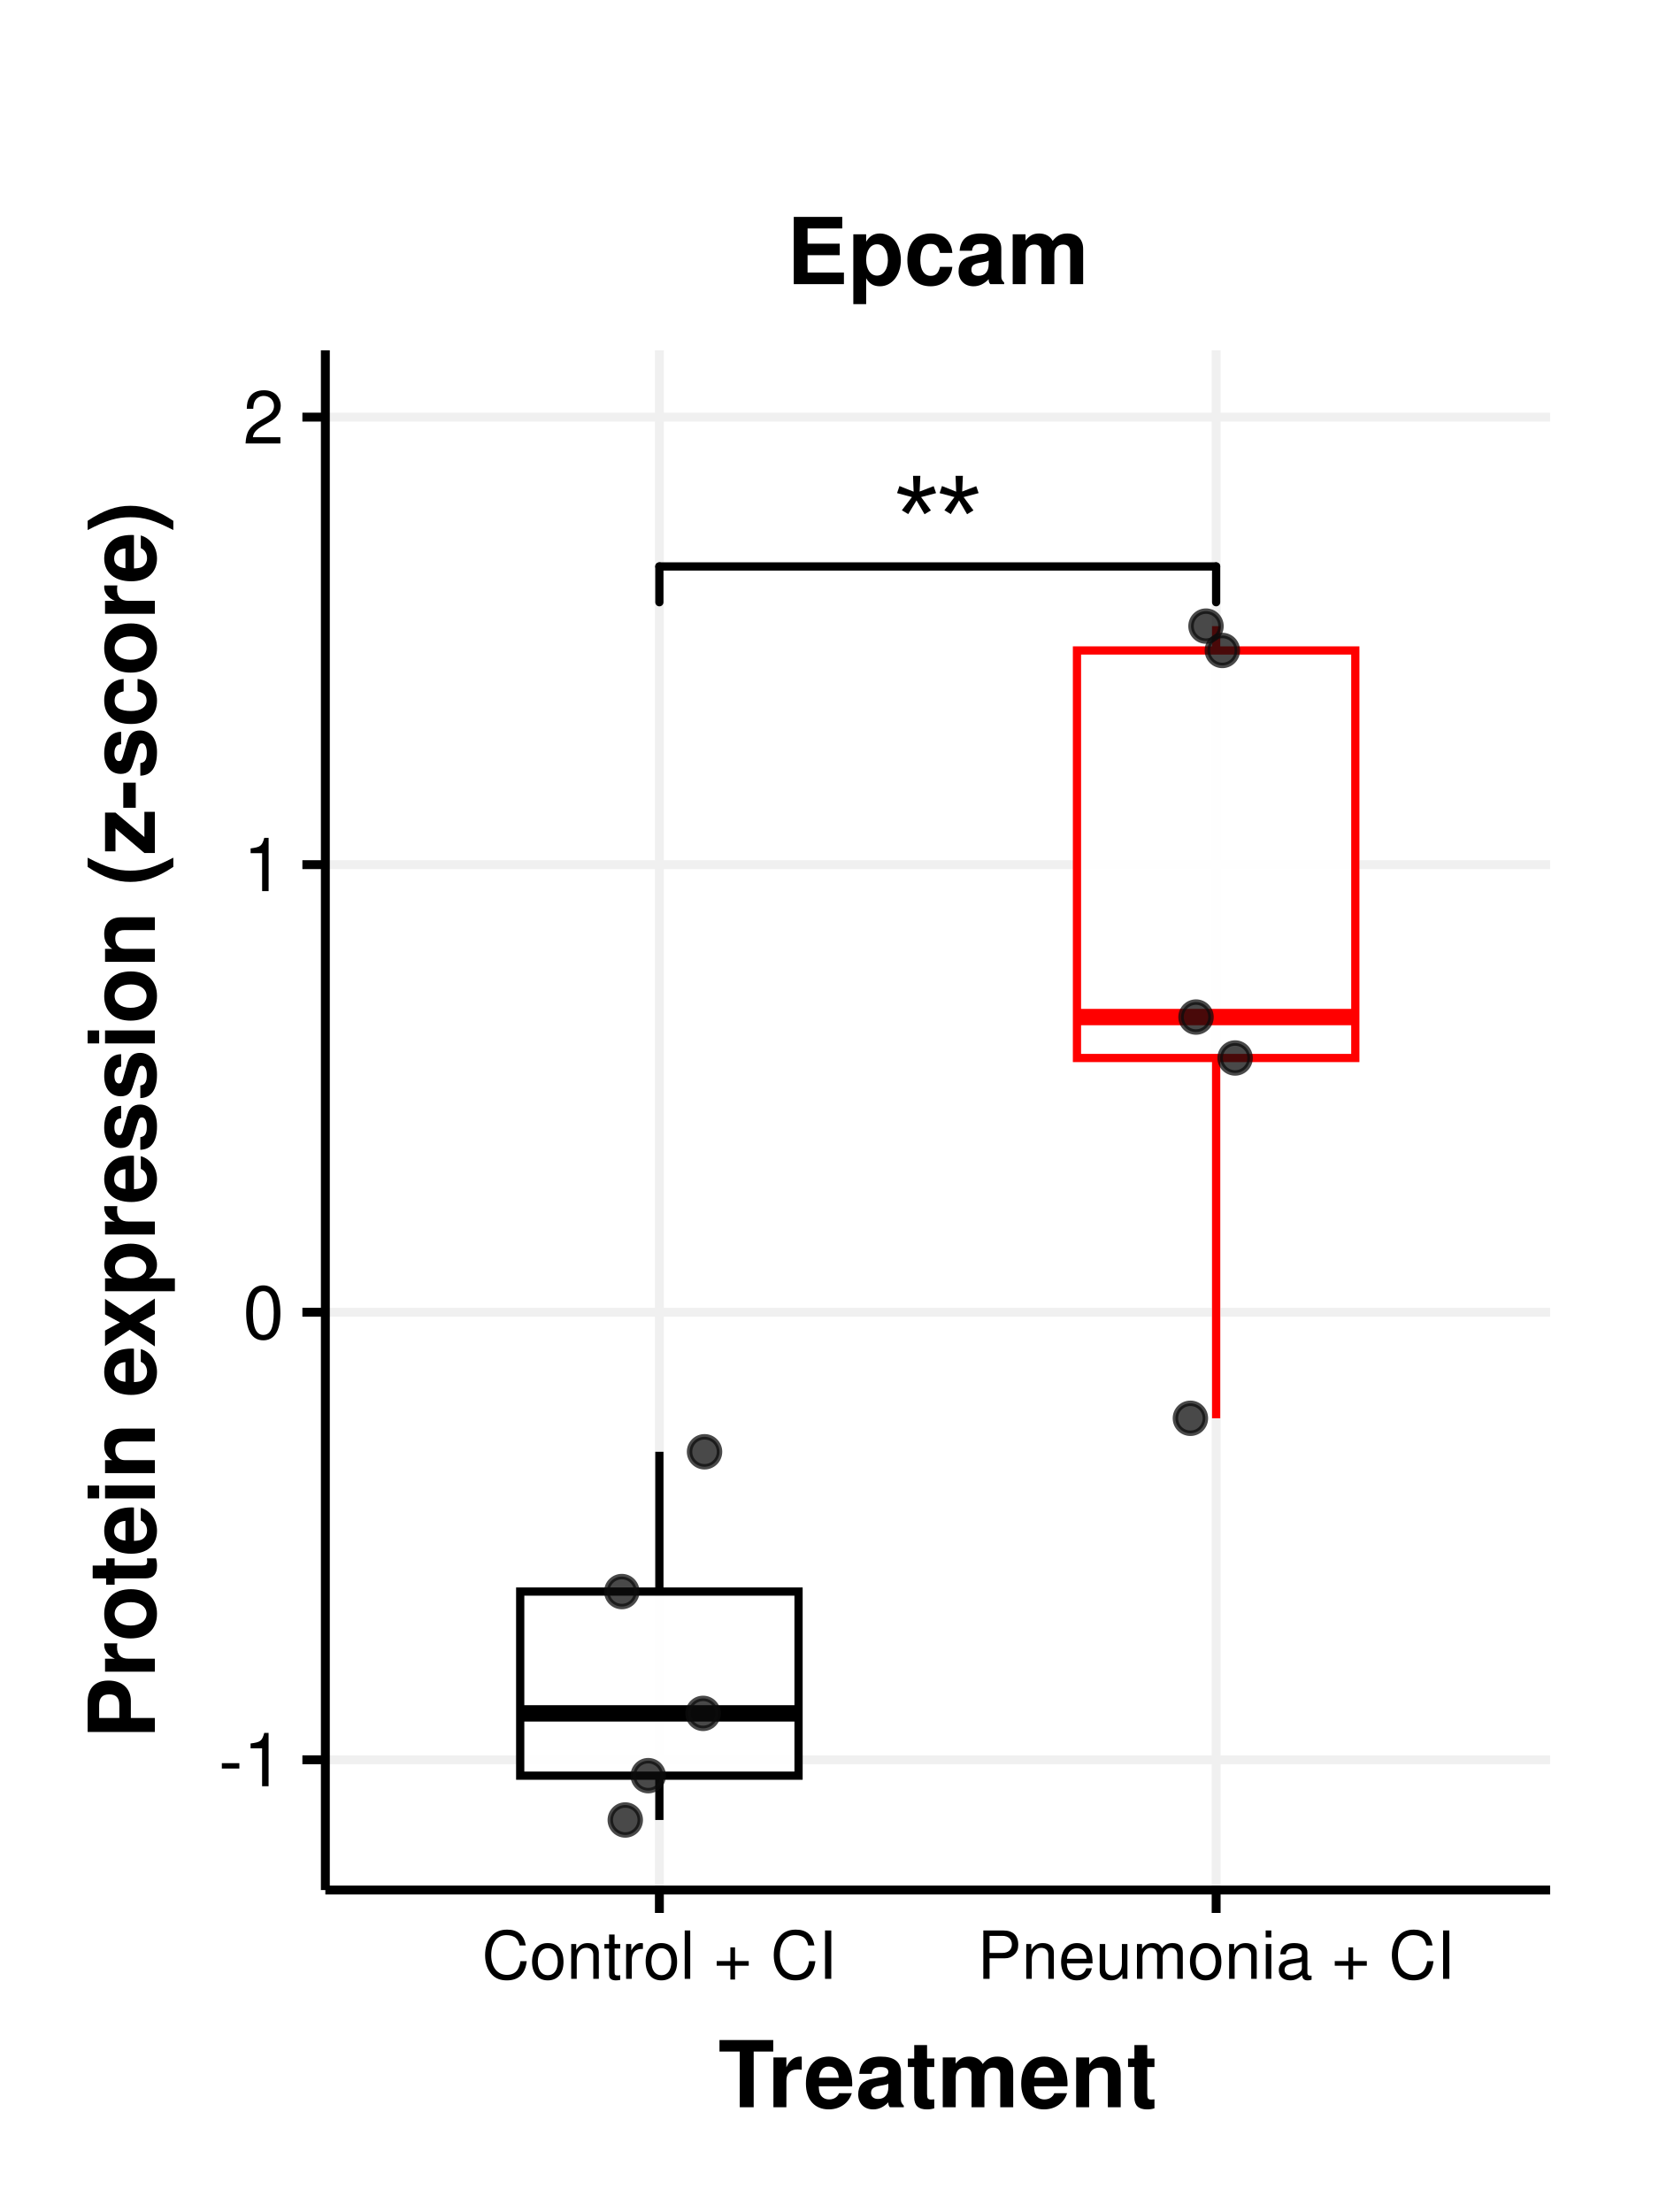
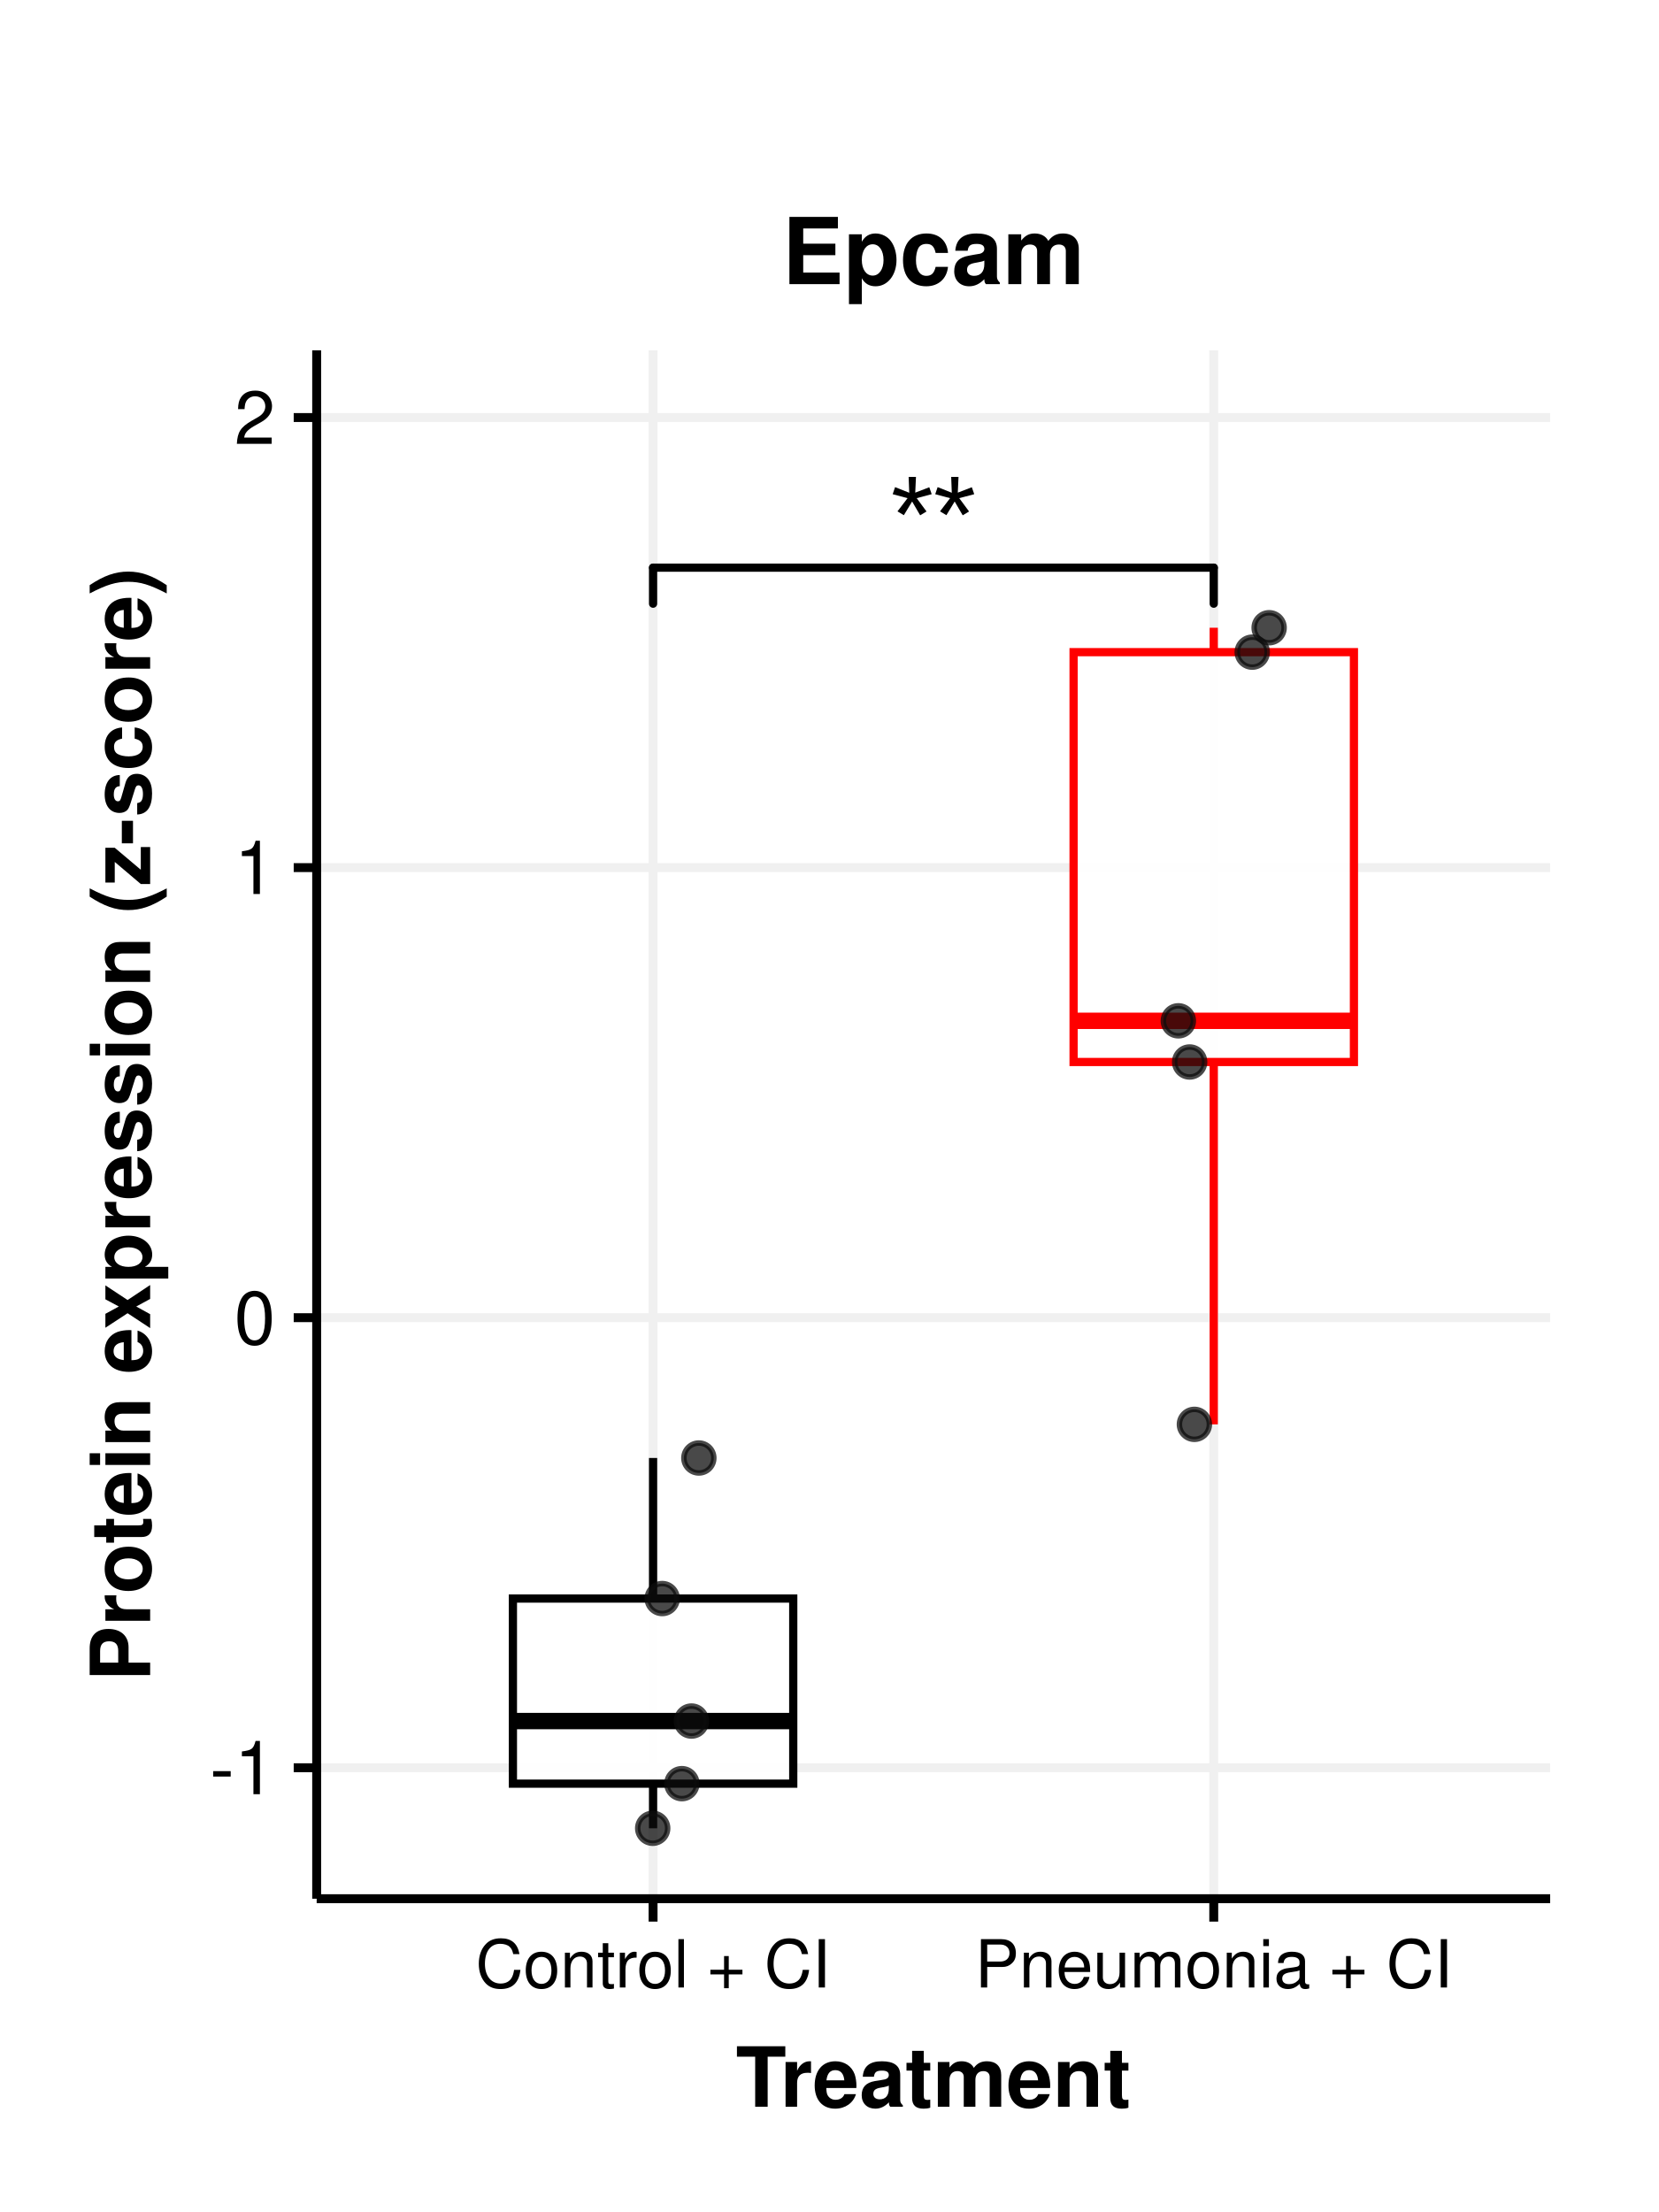
<svg xmlns="http://www.w3.org/2000/svg" class="svglite" width="216.00pt" height="288.00pt" viewBox="0 0 216.00 288.00">
  <defs>
    <style type="text/css">
    .svglite line, .svglite polyline, .svglite polygon, .svglite path, .svglite rect, .svglite circle {
      fill: none;
      stroke: #000000;
      stroke-linecap: round;
      stroke-linejoin: round;
      stroke-miterlimit: 10.00;
    }
    .svglite text {
      white-space: pre;
    }
  </style>
  </defs>
  <rect width="100%" height="100%" style="stroke: none; fill: #FFFFFF;" />
  <defs>
    <clipPath id="cpMC4wMHwyMTYuMDB8MC4wMHwyODguMDA=">
      <rect x="0.00" y="0.00" width="216.00" height="288.00" />
    </clipPath>
  </defs>
  <g clip-path="url(#cpMC4wMHwyMTYuMDB8MC4wMHwyODguMDA=)">
    <rect x="0.00" y="0.00" width="216.00" height="288.00" style="stroke-width: 1.16; stroke: none; fill: #FFFFFF;" />
  </g>
  <defs>
-     <clipPath id="cpNDIuMzZ8MjAxLjgzfDQ1LjYxfDI0Ni4wOA==">
-       <rect x="42.36" y="45.61" width="159.46" height="200.46" />
+     <clipPath id="cpNDEuMjN8MjAxLjgzfDQ1LjYxfDI0Ny4yMQ==">
+       <rect x="41.23" y="45.61" width="160.59" height="201.59" />
    </clipPath>
  </defs>
-   <g clip-path="url(#cpNDIuMzZ8MjAxLjgzfDQ1LjYxfDI0Ni4wOA==)">
-     <rect x="42.36" y="45.61" width="159.46" height="200.46" style="stroke-width: 1.16; stroke: none; fill: #FFFFFF;" />
-     <polyline points="42.36,229.12 201.83,229.12 " style="stroke-width: 1.16; stroke: #F0F0F0; stroke-linecap: butt;" />
-     <polyline points="42.36,170.85 201.83,170.85 " style="stroke-width: 1.16; stroke: #F0F0F0; stroke-linecap: butt;" />
-     <polyline points="42.36,112.58 201.83,112.58 " style="stroke-width: 1.16; stroke: #F0F0F0; stroke-linecap: butt;" />
-     <polyline points="42.36,54.31 201.83,54.31 " style="stroke-width: 1.16; stroke: #F0F0F0; stroke-linecap: butt;" />
-     <polyline points="85.85,246.08 85.85,45.61 " style="stroke-width: 1.16; stroke: #F0F0F0; stroke-linecap: butt;" />
-     <polyline points="158.34,246.08 158.34,45.61 " style="stroke-width: 1.16; stroke: #F0F0F0; stroke-linecap: butt;" />
-     <text x="122.10" y="71.75" text-anchor="middle" style="font-size: 14.23px; font-family: &quot;Arial&quot;;" textLength="11.07px" lengthAdjust="spacingAndGlyphs">**</text>
-     <line x1="85.85" y1="78.41" x2="85.85" y2="73.75" style="stroke-width: 1.07;" />
-     <line x1="85.85" y1="73.75" x2="158.34" y2="73.75" style="stroke-width: 1.07;" />
-     <line x1="158.34" y1="73.75" x2="158.34" y2="78.41" style="stroke-width: 1.07;" />
-     <line x1="85.85" y1="207.22" x2="85.85" y2="189.02" style="stroke-width: 1.07; stroke-linecap: butt;" />
-     <line x1="85.85" y1="231.19" x2="85.85" y2="236.96" style="stroke-width: 1.07; stroke-linecap: butt;" />
-     <polygon points="67.73,207.22 67.73,231.19 103.97,231.19 103.97,207.22 67.73,207.22 " style="stroke-width: 1.07; stroke-linecap: butt; stroke-linejoin: miter; fill: #FFFFFF; fill-opacity: 0.90;" />
-     <line x1="67.73" y1="223.08" x2="103.97" y2="223.08" style="stroke-width: 2.13; stroke-linecap: butt; stroke-linejoin: miter;" />
-     <line x1="158.34" y1="84.69" x2="158.34" y2="81.52" style="stroke-width: 1.07; stroke: #FF0000; stroke-linecap: butt;" />
-     <line x1="158.34" y1="137.75" x2="158.34" y2="184.66" style="stroke-width: 1.07; stroke: #FF0000; stroke-linecap: butt;" />
-     <polygon points="140.22,84.69 140.22,137.75 176.46,137.75 176.46,84.69 140.22,84.69 " style="stroke-width: 1.07; stroke: #FF0000; stroke-linecap: butt; stroke-linejoin: miter; fill: #FFFFFF; fill-opacity: 0.90;" />
-     <line x1="140.22" y1="132.42" x2="176.46" y2="132.42" style="stroke-width: 2.13; stroke: #FF0000; stroke-linecap: butt; stroke-linejoin: miter;" />
-     <circle cx="91.54" cy="223.08" r="1.95" style="stroke-width: 0.71; stroke: #0D0D0D; stroke-opacity: 0.75; fill: #0D0D0D; fill-opacity: 0.75;" />
-     <circle cx="91.73" cy="189.02" r="1.95" style="stroke-width: 0.71; stroke: #0D0D0D; stroke-opacity: 0.75; fill: #0D0D0D; fill-opacity: 0.75;" />
-     <circle cx="84.40" cy="231.19" r="1.95" style="stroke-width: 0.71; stroke: #0D0D0D; stroke-opacity: 0.75; fill: #0D0D0D; fill-opacity: 0.75;" />
-     <circle cx="80.96" cy="207.22" r="1.95" style="stroke-width: 0.71; stroke: #0D0D0D; stroke-opacity: 0.75; fill: #0D0D0D; fill-opacity: 0.75;" />
-     <circle cx="81.41" cy="236.96" r="1.95" style="stroke-width: 0.71; stroke: #0D0D0D; stroke-opacity: 0.75; fill: #0D0D0D; fill-opacity: 0.75;" />
-     <circle cx="159.15" cy="84.69" r="1.95" style="stroke-width: 0.71; stroke: #0D0D0D; stroke-opacity: 0.75; fill: #0D0D0D; fill-opacity: 0.75;" />
-     <circle cx="160.81" cy="137.75" r="1.95" style="stroke-width: 0.71; stroke: #0D0D0D; stroke-opacity: 0.75; fill: #0D0D0D; fill-opacity: 0.75;" />
-     <circle cx="154.99" cy="184.66" r="1.95" style="stroke-width: 0.71; stroke: #0D0D0D; stroke-opacity: 0.75; fill: #0D0D0D; fill-opacity: 0.75;" />
-     <circle cx="155.72" cy="132.42" r="1.95" style="stroke-width: 0.71; stroke: #0D0D0D; stroke-opacity: 0.75; fill: #0D0D0D; fill-opacity: 0.75;" />
-     <circle cx="157.02" cy="81.52" r="1.95" style="stroke-width: 0.71; stroke: #0D0D0D; stroke-opacity: 0.75; fill: #0D0D0D; fill-opacity: 0.75;" />
-     <rect x="42.36" y="45.61" width="159.46" height="200.46" style="stroke-width: 1.16; stroke: none;" />
+   <g clip-path="url(#cpNDEuMjN8MjAxLjgzfDQ1LjYxfDI0Ny4yMQ==)">
+     <rect x="41.23" y="45.61" width="160.59" height="201.59" style="stroke-width: 1.16; stroke: none; fill: #FFFFFF;" />
+     <polyline points="41.23,230.16 201.83,230.16 " style="stroke-width: 1.16; stroke: #F0F0F0; stroke-linecap: butt;" />
+     <polyline points="41.23,171.56 201.83,171.56 " style="stroke-width: 1.16; stroke: #F0F0F0; stroke-linecap: butt;" />
+     <polyline points="41.23,112.96 201.83,112.96 " style="stroke-width: 1.16; stroke: #F0F0F0; stroke-linecap: butt;" />
+     <polyline points="41.23,54.36 201.83,54.36 " style="stroke-width: 1.16; stroke: #F0F0F0; stroke-linecap: butt;" />
+     <polyline points="85.03,247.21 85.03,45.61 " style="stroke-width: 1.16; stroke: #F0F0F0; stroke-linecap: butt;" />
+     <polyline points="158.03,247.21 158.03,45.61 " style="stroke-width: 1.16; stroke: #F0F0F0; stroke-linecap: butt;" />
+     <text x="121.53" y="71.89" text-anchor="middle" style="font-size: 14.23px; font-family: &quot;Arial&quot;;" textLength="11.07px" lengthAdjust="spacingAndGlyphs">**</text>
+     <line x1="85.03" y1="78.60" x2="85.03" y2="73.91" style="stroke-width: 1.07;" />
+     <line x1="85.03" y1="73.91" x2="158.03" y2="73.91" style="stroke-width: 1.07;" />
+     <line x1="158.03" y1="73.91" x2="158.03" y2="78.60" style="stroke-width: 1.07;" />
+     <line x1="85.03" y1="208.13" x2="85.03" y2="189.83" style="stroke-width: 1.07; stroke-linecap: butt;" />
+     <line x1="85.03" y1="232.23" x2="85.03" y2="238.04" style="stroke-width: 1.07; stroke-linecap: butt;" />
+     <polygon points="66.78,208.13 66.78,232.23 103.28,232.23 103.28,208.13 66.78,208.13 " style="stroke-width: 1.07; stroke-linecap: butt; stroke-linejoin: miter; fill: #FFFFFF; fill-opacity: 0.90;" />
+     <line x1="66.78" y1="224.08" x2="103.28" y2="224.08" style="stroke-width: 2.13; stroke-linecap: butt; stroke-linejoin: miter;" />
+     <line x1="158.03" y1="84.91" x2="158.03" y2="81.73" style="stroke-width: 1.07; stroke: #FF0000; stroke-linecap: butt;" />
+     <line x1="158.03" y1="138.27" x2="158.03" y2="185.45" style="stroke-width: 1.07; stroke: #FF0000; stroke-linecap: butt;" />
+     <polygon points="139.78,84.91 139.78,138.27 176.28,138.27 176.28,84.91 139.78,84.91 " style="stroke-width: 1.07; stroke: #FF0000; stroke-linecap: butt; stroke-linejoin: miter; fill: #FFFFFF; fill-opacity: 0.90;" />
+     <line x1="139.78" y1="132.91" x2="176.28" y2="132.91" style="stroke-width: 2.13; stroke: #FF0000; stroke-linecap: butt; stroke-linejoin: miter;" />
+     <circle cx="90.03" cy="224.08" r="1.95" style="stroke-width: 0.71; stroke: #0D0D0D; stroke-opacity: 0.75; fill: #0D0D0D; fill-opacity: 0.75;" />
+     <circle cx="90.99" cy="189.83" r="1.95" style="stroke-width: 0.71; stroke: #0D0D0D; stroke-opacity: 0.75; fill: #0D0D0D; fill-opacity: 0.75;" />
+     <circle cx="88.78" cy="232.23" r="1.95" style="stroke-width: 0.71; stroke: #0D0D0D; stroke-opacity: 0.75; fill: #0D0D0D; fill-opacity: 0.75;" />
+     <circle cx="86.22" cy="208.13" r="1.95" style="stroke-width: 0.71; stroke: #0D0D0D; stroke-opacity: 0.75; fill: #0D0D0D; fill-opacity: 0.75;" />
+     <circle cx="84.98" cy="238.04" r="1.95" style="stroke-width: 0.71; stroke: #0D0D0D; stroke-opacity: 0.75; fill: #0D0D0D; fill-opacity: 0.75;" />
+     <circle cx="163.04" cy="84.91" r="1.95" style="stroke-width: 0.71; stroke: #0D0D0D; stroke-opacity: 0.75; fill: #0D0D0D; fill-opacity: 0.75;" />
+     <circle cx="154.89" cy="138.27" r="1.95" style="stroke-width: 0.71; stroke: #0D0D0D; stroke-opacity: 0.75; fill: #0D0D0D; fill-opacity: 0.75;" />
+     <circle cx="155.51" cy="185.45" r="1.95" style="stroke-width: 0.71; stroke: #0D0D0D; stroke-opacity: 0.75; fill: #0D0D0D; fill-opacity: 0.75;" />
+     <circle cx="153.42" cy="132.91" r="1.95" style="stroke-width: 0.71; stroke: #0D0D0D; stroke-opacity: 0.75; fill: #0D0D0D; fill-opacity: 0.75;" />
+     <circle cx="165.24" cy="81.73" r="1.95" style="stroke-width: 0.71; stroke: #0D0D0D; stroke-opacity: 0.75; fill: #0D0D0D; fill-opacity: 0.75;" />
+     <rect x="41.23" y="45.61" width="160.59" height="201.59" style="stroke-width: 1.16; stroke: none;" />
  </g>
  <g clip-path="url(#cpMC4wMHwyMTYuMDB8MC4wMHwyODguMDA=)">
-     <polyline points="42.36,246.08 42.36,45.61 " style="stroke-width: 1.16; stroke-linecap: butt;" />
-     <text x="36.98" y="232.56" text-anchor="end" style="font-size: 9.60px; font-family: &quot;Helvetica&quot;;" textLength="8.53px" lengthAdjust="spacingAndGlyphs">-1</text>
-     <text x="36.98" y="174.29" text-anchor="end" style="font-size: 9.60px; font-family: &quot;Helvetica&quot;;" textLength="5.34px" lengthAdjust="spacingAndGlyphs">0</text>
-     <text x="36.98" y="116.02" text-anchor="end" style="font-size: 9.60px; font-family: &quot;Helvetica&quot;;" textLength="5.34px" lengthAdjust="spacingAndGlyphs">1</text>
-     <text x="36.98" y="57.75" text-anchor="end" style="font-size: 9.60px; font-family: &quot;Helvetica&quot;;" textLength="5.34px" lengthAdjust="spacingAndGlyphs">2</text>
-     <polyline points="39.37,229.12 42.36,229.12 " style="stroke-width: 1.16; stroke-linecap: butt;" />
-     <polyline points="39.37,170.85 42.36,170.85 " style="stroke-width: 1.16; stroke-linecap: butt;" />
-     <polyline points="39.37,112.58 42.36,112.58 " style="stroke-width: 1.16; stroke-linecap: butt;" />
-     <polyline points="39.37,54.31 42.36,54.31 " style="stroke-width: 1.16; stroke-linecap: butt;" />
-     <polyline points="42.36,246.08 201.83,246.08 " style="stroke-width: 1.16; stroke-linecap: butt;" />
-     <polyline points="85.85,249.06 85.85,246.08 " style="stroke-width: 1.16; stroke-linecap: butt;" />
-     <polyline points="158.34,249.06 158.34,246.08 " style="stroke-width: 1.16; stroke-linecap: butt;" />
-     <text x="85.85" y="257.64" text-anchor="middle" style="font-size: 8.64px; font-family: &quot;Helvetica&quot;;" textLength="46.26px" lengthAdjust="spacingAndGlyphs">Control + CI</text>
-     <text x="158.34" y="257.64" text-anchor="middle" style="font-size: 8.64px; font-family: &quot;Helvetica&quot;;" textLength="62.09px" lengthAdjust="spacingAndGlyphs">Pneumonia + CI</text>
-     <text x="122.10" y="274.36" text-anchor="middle" style="font-size: 12.00px; font-weight: bold; font-family: &quot;Helvetica&quot;;" textLength="58.02px" lengthAdjust="spacingAndGlyphs">Treatment</text>
-     <text transform="translate(20.16,145.84) rotate(-90)" text-anchor="middle" style="font-size: 12.00px; font-weight: bold; font-family: &quot;Helvetica&quot;;" textLength="161.39px" lengthAdjust="spacingAndGlyphs">Protein expression (z-score)</text>
-     <text x="122.10" y="36.99" text-anchor="middle" style="font-size: 12.00px; font-weight: bold; font-family: &quot;Helvetica&quot;;" textLength="39.36px" lengthAdjust="spacingAndGlyphs">Epcam</text>
+     <polyline points="41.23,247.21 41.23,45.61 " style="stroke-width: 1.16; stroke-linecap: butt;" />
+     <text x="35.85" y="233.60" text-anchor="end" style="font-size: 9.60px; font-family: &quot;Helvetica&quot;;" textLength="8.53px" lengthAdjust="spacingAndGlyphs">-1</text>
+     <text x="35.85" y="175.00" text-anchor="end" style="font-size: 9.60px; font-family: &quot;Helvetica&quot;;" textLength="5.34px" lengthAdjust="spacingAndGlyphs">0</text>
+     <text x="35.85" y="116.40" text-anchor="end" style="font-size: 9.60px; font-family: &quot;Helvetica&quot;;" textLength="5.34px" lengthAdjust="spacingAndGlyphs">1</text>
+     <text x="35.85" y="57.80" text-anchor="end" style="font-size: 9.60px; font-family: &quot;Helvetica&quot;;" textLength="5.34px" lengthAdjust="spacingAndGlyphs">2</text>
+     <polyline points="38.24,230.16 41.23,230.16 " style="stroke-width: 1.16; stroke-linecap: butt;" />
+     <polyline points="38.24,171.56 41.23,171.56 " style="stroke-width: 1.16; stroke-linecap: butt;" />
+     <polyline points="38.24,112.96 41.23,112.96 " style="stroke-width: 1.16; stroke-linecap: butt;" />
+     <polyline points="38.24,54.36 41.23,54.36 " style="stroke-width: 1.16; stroke-linecap: butt;" />
+     <polyline points="41.23,247.21 201.83,247.21 " style="stroke-width: 1.16; stroke-linecap: butt;" />
+     <polyline points="85.03,250.19 85.03,247.21 " style="stroke-width: 1.16; stroke-linecap: butt;" />
+     <polyline points="158.03,250.19 158.03,247.21 " style="stroke-width: 1.16; stroke-linecap: butt;" />
+     <text x="85.03" y="258.77" text-anchor="middle" style="font-size: 8.64px; font-family: &quot;Helvetica&quot;;" textLength="46.26px" lengthAdjust="spacingAndGlyphs">Control + CI</text>
+     <text x="158.03" y="258.77" text-anchor="middle" style="font-size: 8.64px; font-family: &quot;Helvetica&quot;;" textLength="62.09px" lengthAdjust="spacingAndGlyphs">Pneumonia + CI</text>
+     <text x="121.53" y="274.30" text-anchor="middle" style="font-size: 10.80px; font-weight: bold; font-family: &quot;Helvetica&quot;;" textLength="52.19px" lengthAdjust="spacingAndGlyphs">Treatment</text>
+     <text transform="translate(19.55,146.41) rotate(-90)" text-anchor="middle" style="font-size: 10.80px; font-weight: bold; font-family: &quot;Helvetica&quot;;" textLength="145.21px" lengthAdjust="spacingAndGlyphs">Protein expression (z-score)</text>
+     <text x="121.53" y="36.99" text-anchor="middle" style="font-size: 12.00px; font-weight: bold; font-family: &quot;Helvetica&quot;;" textLength="39.36px" lengthAdjust="spacingAndGlyphs">Epcam</text>
  </g>
</svg>
